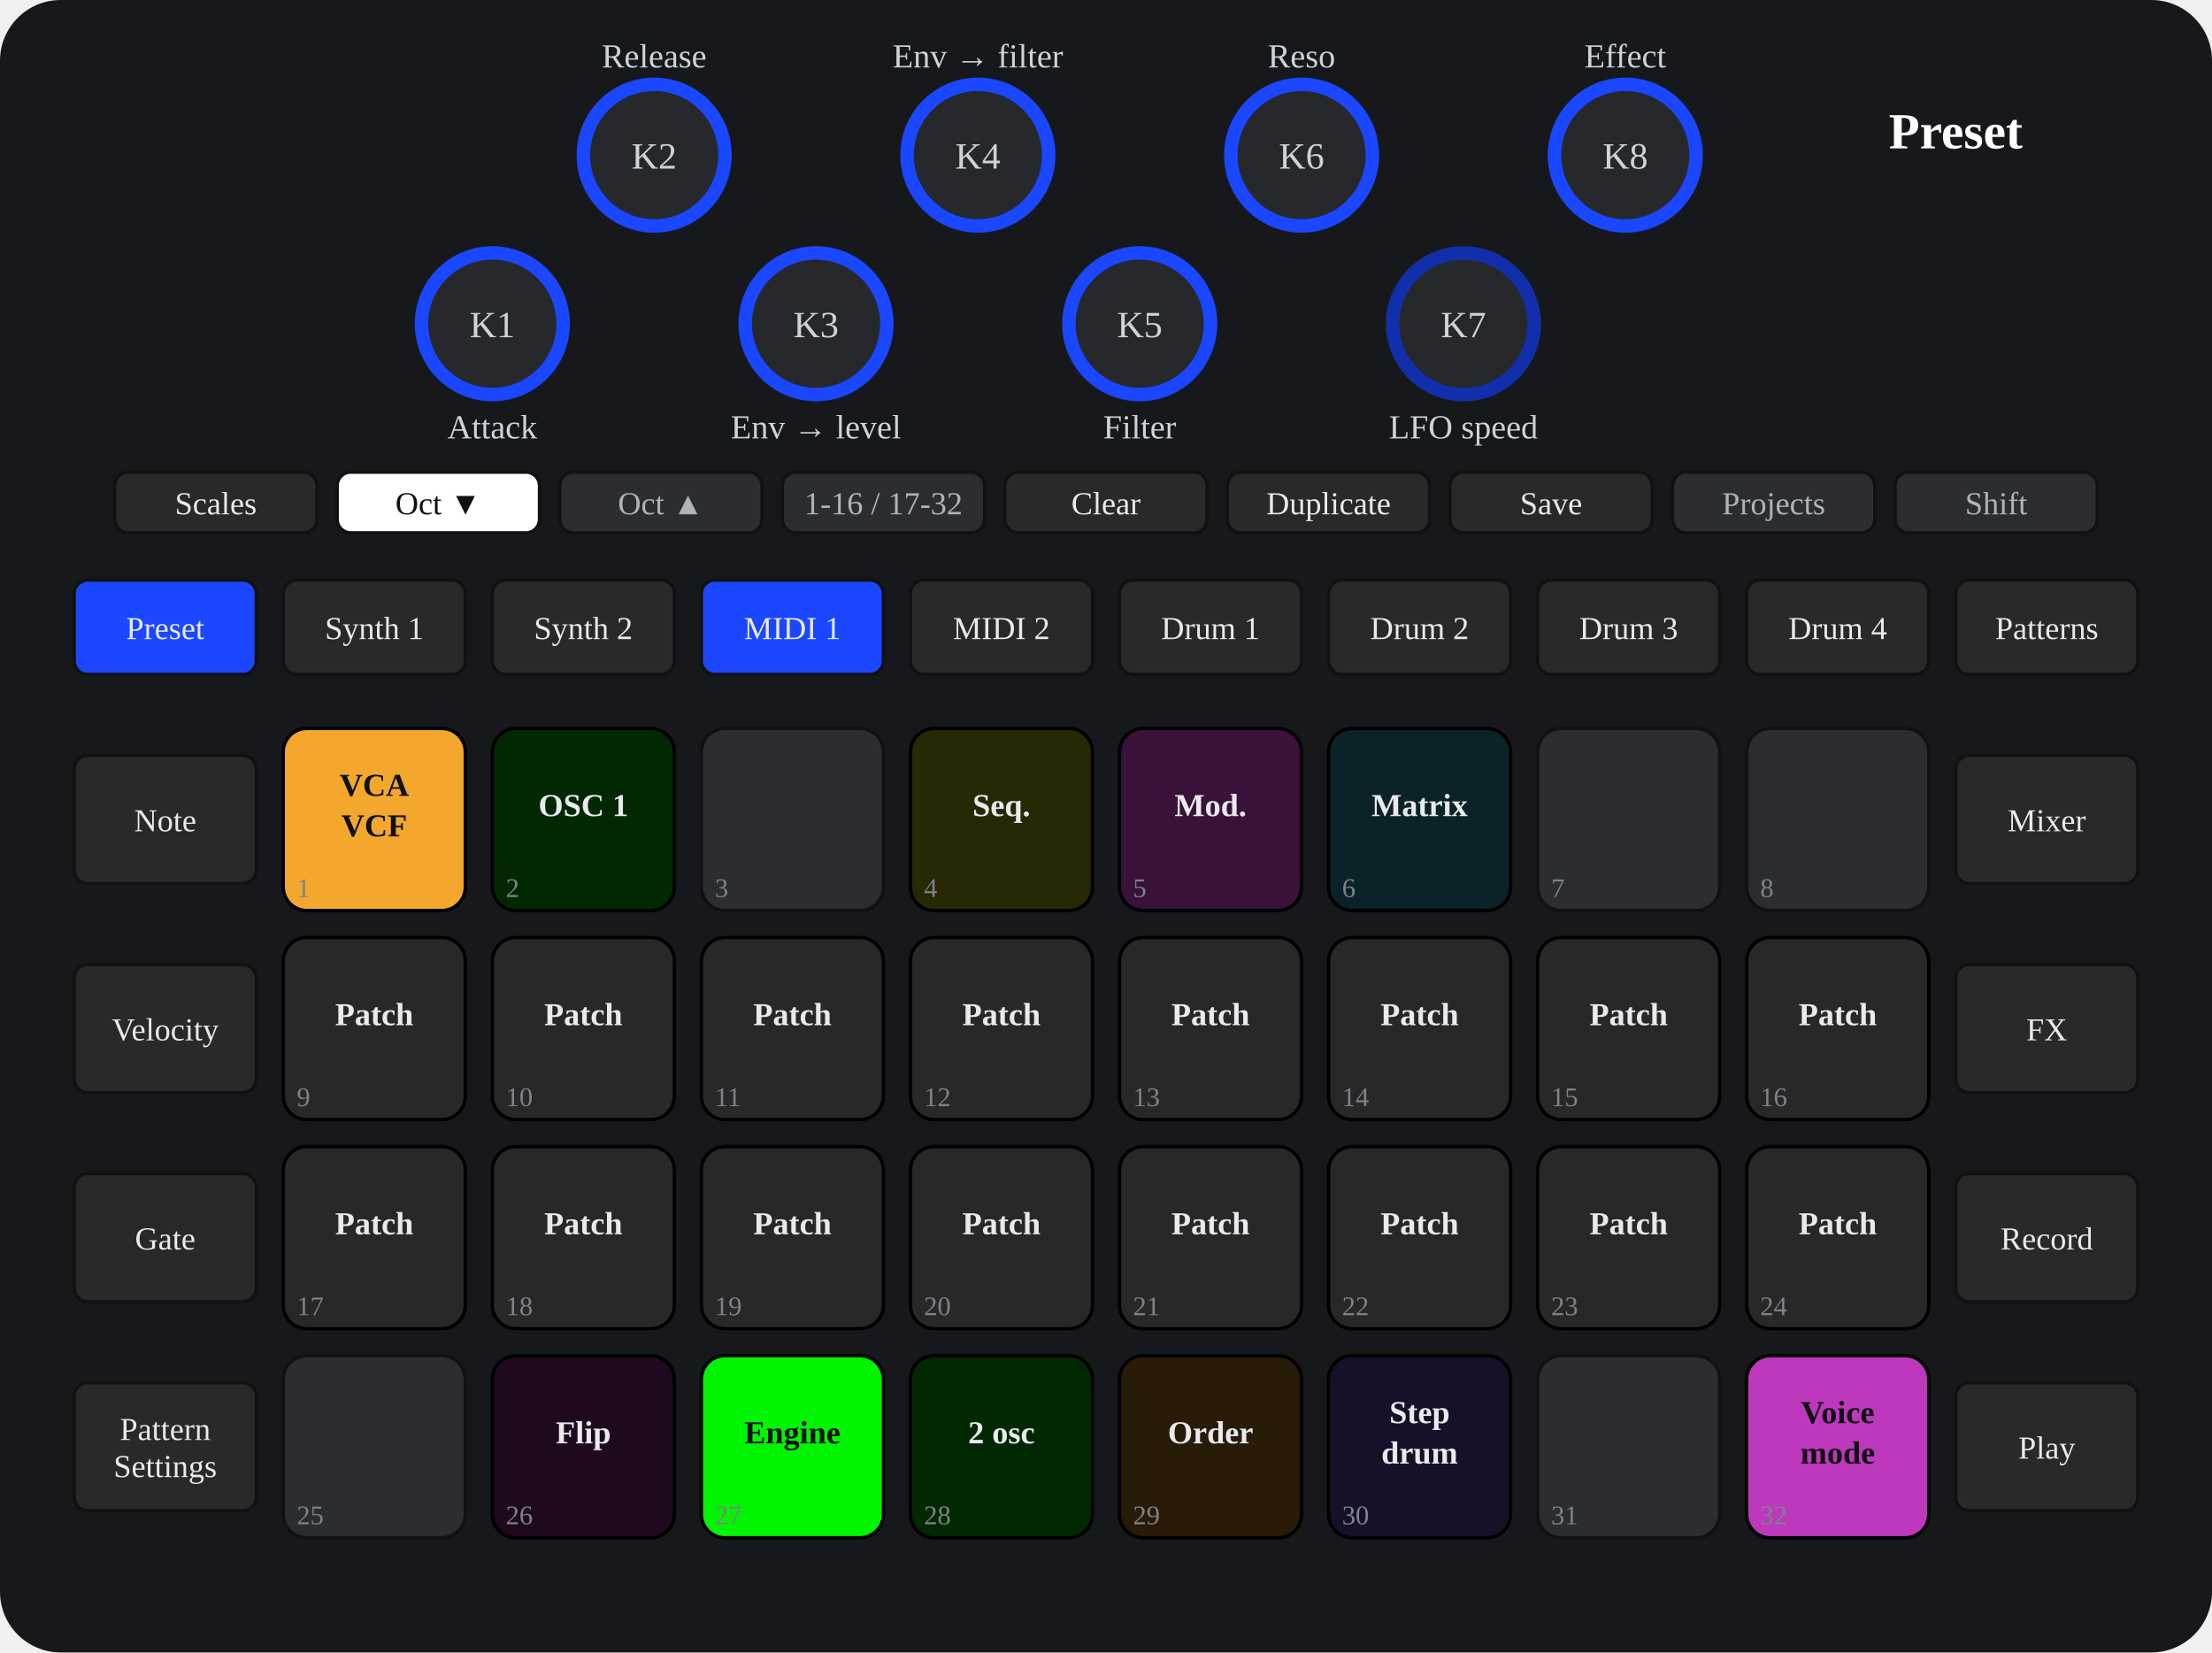
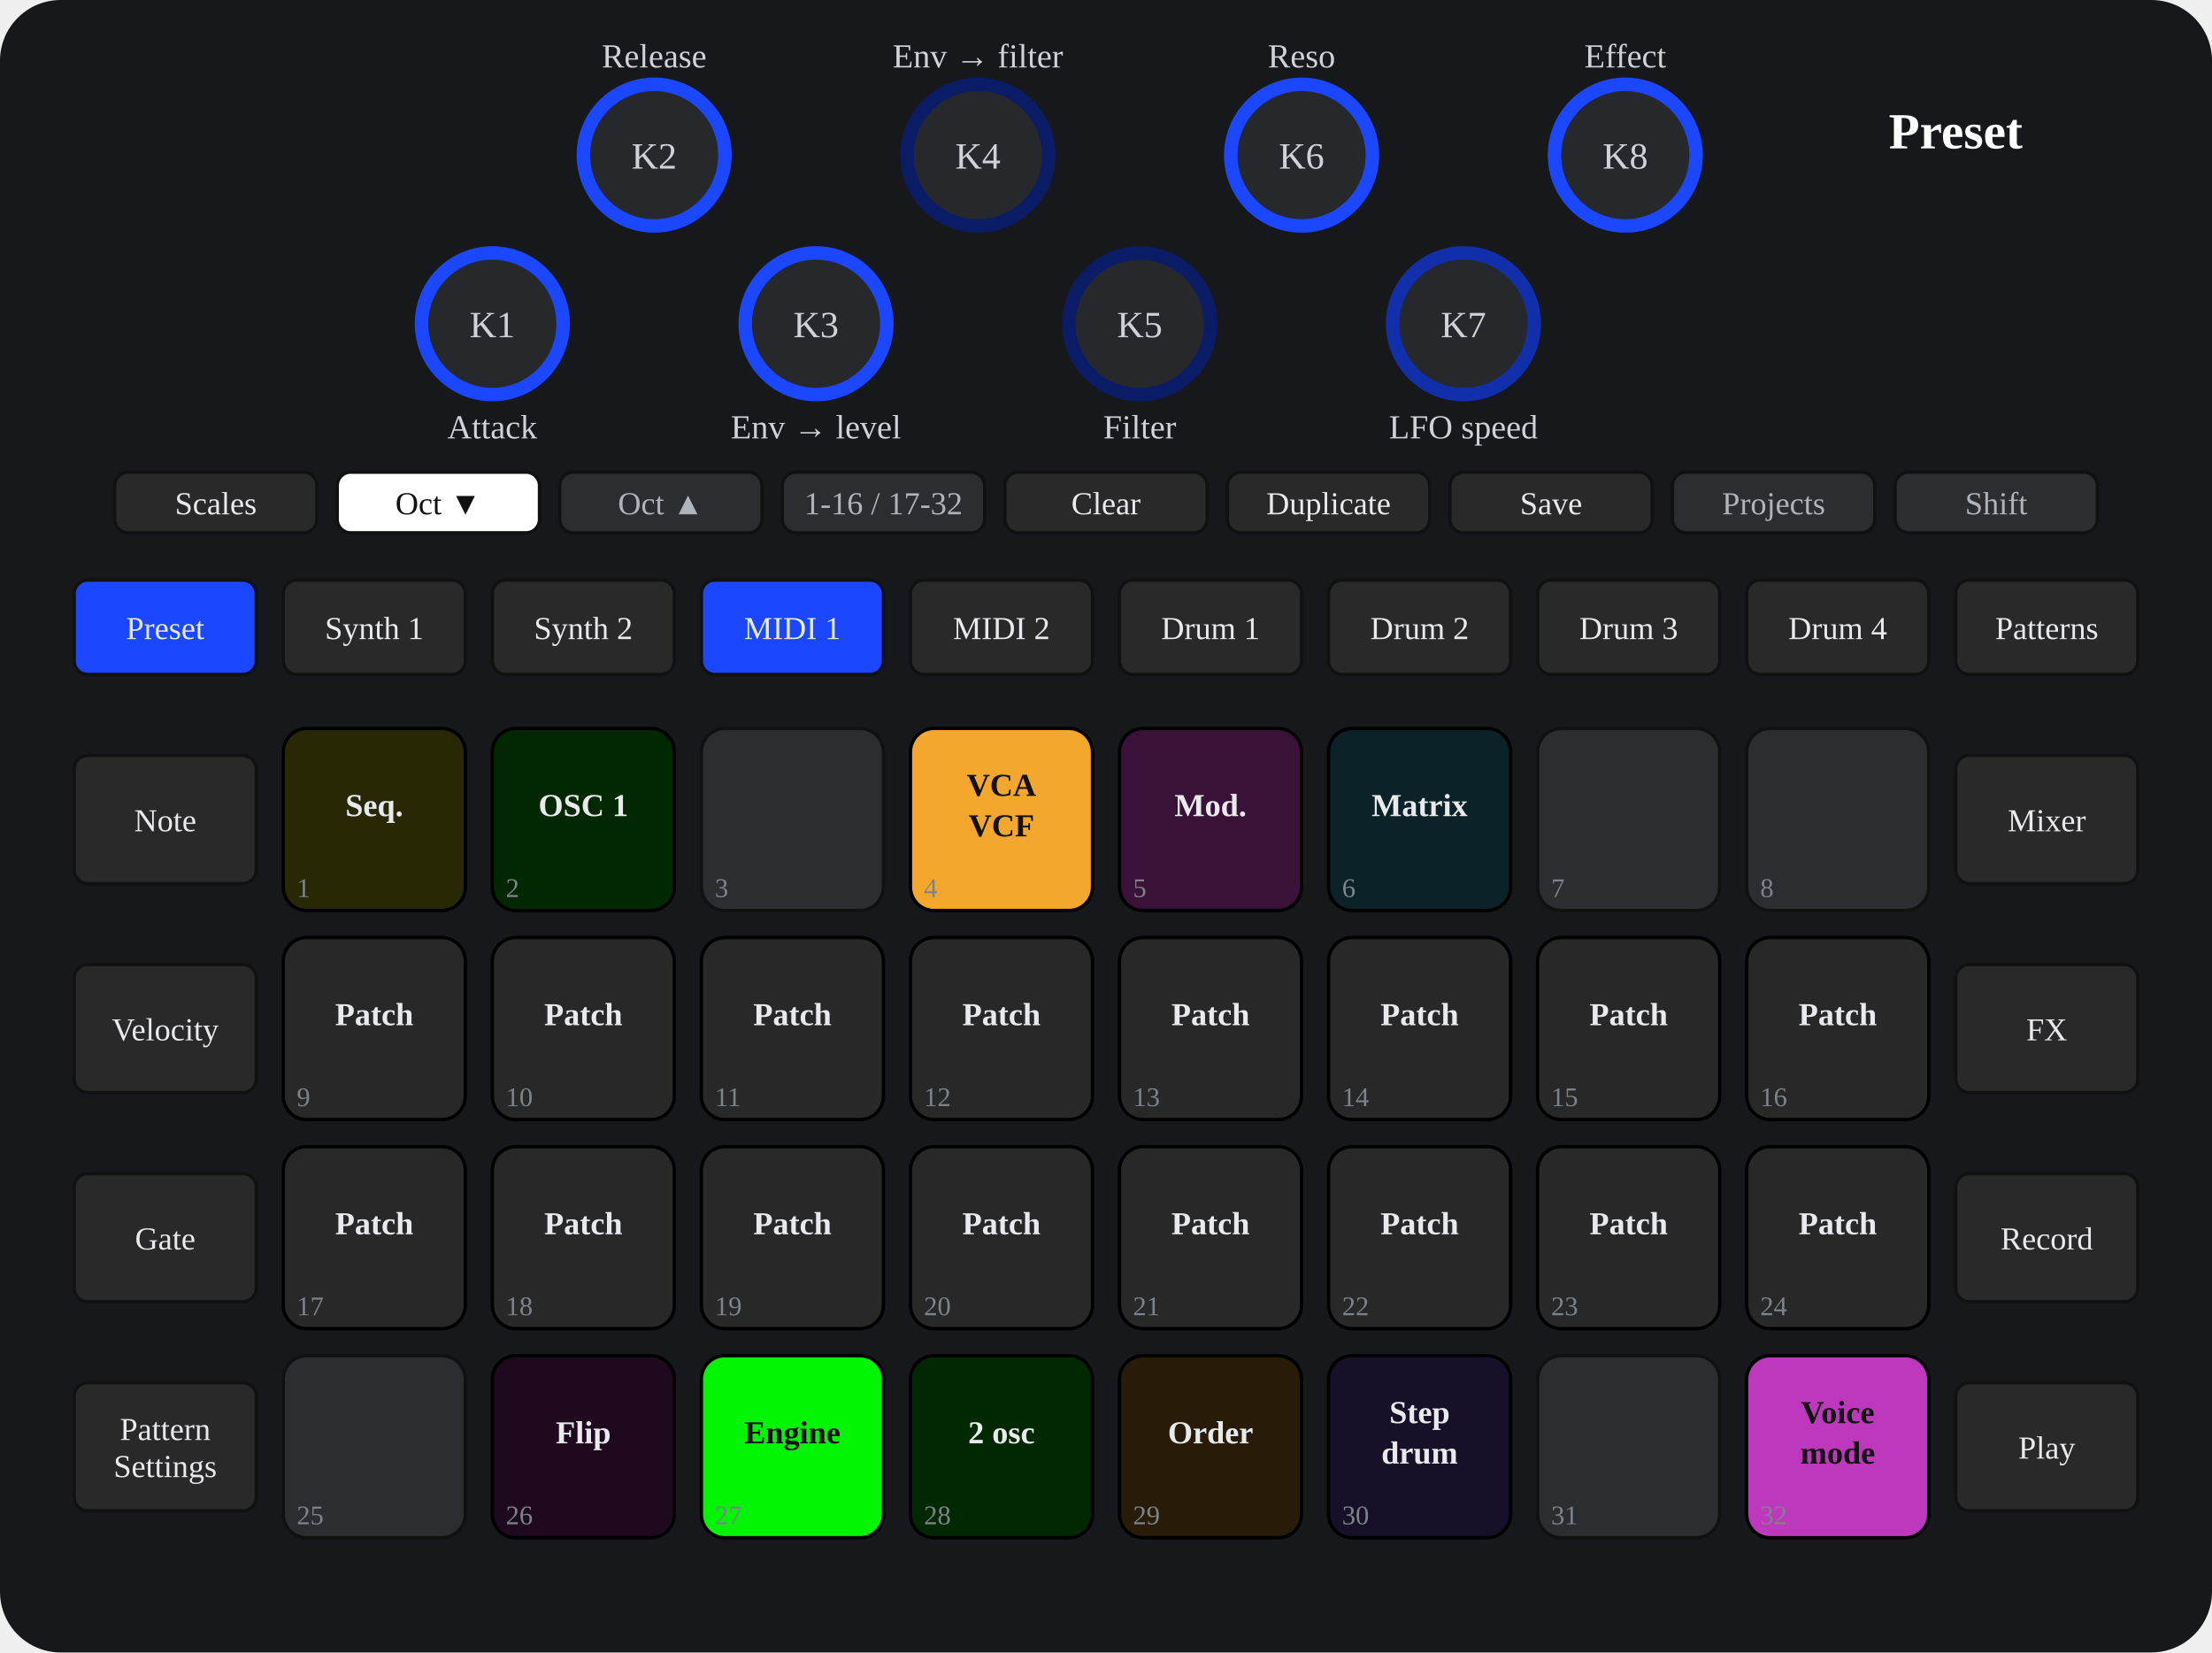
<svg xmlns="http://www.w3.org/2000/svg" viewBox="0 0 656 490" role="img" aria-label="Preset view with the oscillator: pads 9-24 are patches (violet = empty); pads 3 and 7 go dark when they do not apply.">
  <rect x="0" y="0" width="656" height="490" rx="18" fill="#17181b" />
  <circle cx="146" cy="96" r="21" fill="#26282c" stroke="#1a47ff" stroke-width="4" />
  <text x="146" y="100" font-size="11" fill="#cfd3d8" text-anchor="middle">K1</text>
  <text x="146" y="130" font-size="10" fill="#cfd3d8" text-anchor="middle">Attack</text>
  <circle cx="194" cy="46" r="21" fill="#26282c" stroke="#1a47ff" stroke-width="4" />
  <text x="194" y="50" font-size="11" fill="#cfd3d8" text-anchor="middle">K2</text>
  <text x="194" y="20" font-size="10" fill="#cfd3d8" text-anchor="middle">Release</text>
  <circle cx="242" cy="96" r="21" fill="#26282c" stroke="#1a47ff" stroke-width="4" />
  <text x="242" y="100" font-size="11" fill="#cfd3d8" text-anchor="middle">K3</text>
  <text x="242" y="130" font-size="10" fill="#cfd3d8" text-anchor="middle">Env → level</text>
-   <circle cx="290" cy="46" r="21" fill="#26282c" stroke="#1a47ff" stroke-width="4" />
+   <circle cx="290" cy="46" r="21" fill="#26282c" stroke="#0a1c66" stroke-width="4" />
  <text x="290" y="50" font-size="11" fill="#cfd3d8" text-anchor="middle">K4</text>
  <text x="290" y="20" font-size="10" fill="#cfd3d8" text-anchor="middle">Env → filter</text>
-   <circle cx="338" cy="96" r="21" fill="#26282c" stroke="#1a47ff" stroke-width="4" />
+   <circle cx="338" cy="96" r="21" fill="#26282c" stroke="#0a1c66" stroke-width="4" />
  <text x="338" y="100" font-size="11" fill="#cfd3d8" text-anchor="middle">K5</text>
  <text x="338" y="130" font-size="10" fill="#cfd3d8" text-anchor="middle">Filter</text>
  <circle cx="386" cy="46" r="21" fill="#26282c" stroke="#1a47ff" stroke-width="4" />
  <text x="386" y="50" font-size="11" fill="#cfd3d8" text-anchor="middle">K6</text>
  <text x="386" y="20" font-size="10" fill="#cfd3d8" text-anchor="middle">Reso</text>
  <circle cx="434" cy="96" r="21" fill="#26282c" stroke="#112faa" stroke-width="4" />
  <text x="434" y="100" font-size="11" fill="#cfd3d8" text-anchor="middle">K7</text>
  <text x="434" y="130" font-size="10" fill="#cfd3d8" text-anchor="middle">LFO speed</text>
  <circle cx="482" cy="46" r="21" fill="#26282c" stroke="#1a47ff" stroke-width="4" />
  <text x="482" y="50" font-size="11" fill="#cfd3d8" text-anchor="middle">K8</text>
  <text x="482" y="20" font-size="10" fill="#cfd3d8" text-anchor="middle">Effect</text>
  <text x="580" y="44" font-size="15" font-weight="bold" fill="#ffffff" text-anchor="middle">Preset</text>
  <rect x="34" y="140" width="60" height="18" rx="4" fill="#292929" stroke="#111" />
  <text x="64.0" y="152.5" font-size="9.5" fill="#e8eaed" text-anchor="middle">Scales</text>
  <rect x="100" y="140" width="60" height="18" rx="4" fill="#ffffff" stroke="#111" />
  <text x="130.0" y="152.5" font-size="9.5" fill="#111" text-anchor="middle">Oct ▼</text>
  <rect x="166" y="140" width="60" height="18" rx="4" fill="#2b2d31" stroke="#111" />
  <text x="196.0" y="152.5" font-size="9.5" fill="#aeb4ba" text-anchor="middle">Oct ▲</text>
  <rect x="232" y="140" width="60" height="18" rx="4" fill="#2b2d31" stroke="#111" />
  <text x="262.0" y="152.5" font-size="9.5" fill="#aeb4ba" text-anchor="middle">1-16 / 17-32</text>
  <rect x="298" y="140" width="60" height="18" rx="4" fill="#292929" stroke="#111" />
  <text x="328.0" y="152.5" font-size="9.5" fill="#e8eaed" text-anchor="middle">Clear</text>
  <rect x="364" y="140" width="60" height="18" rx="4" fill="#292929" stroke="#111" />
  <text x="394.0" y="152.5" font-size="9.5" fill="#e8eaed" text-anchor="middle">Duplicate</text>
  <rect x="430" y="140" width="60" height="18" rx="4" fill="#292929" stroke="#111" />
  <text x="460.0" y="152.5" font-size="9.5" fill="#e8eaed" text-anchor="middle">Save</text>
  <rect x="496" y="140" width="60" height="18" rx="4" fill="#2b2d31" stroke="#111" />
  <text x="526.0" y="152.5" font-size="9.5" fill="#aeb4ba" text-anchor="middle">Projects</text>
  <rect x="562" y="140" width="60" height="18" rx="4" fill="#2b2d31" stroke="#111" />
  <text x="592.0" y="152.5" font-size="9.5" fill="#aeb4ba" text-anchor="middle">Shift</text>
  <rect x="22" y="172" width="54" height="28" rx="4" fill="#1a47ff" stroke="#111" />
  <text x="49.0" y="189.5" font-size="9.5" fill="#e8eaed" text-anchor="middle">Preset</text>
  <rect x="84" y="172" width="54" height="28" rx="4" fill="#292929" stroke="#111" />
  <text x="111.0" y="189.5" font-size="9.5" fill="#e8eaed" text-anchor="middle">Synth 1</text>
  <rect x="146" y="172" width="54" height="28" rx="4" fill="#292929" stroke="#111" />
  <text x="173.0" y="189.5" font-size="9.5" fill="#e8eaed" text-anchor="middle">Synth 2</text>
  <rect x="208" y="172" width="54" height="28" rx="4" fill="#1a47ff" stroke="#111" />
  <text x="235.0" y="189.5" font-size="9.5" fill="#e8eaed" text-anchor="middle">MIDI 1</text>
  <rect x="270" y="172" width="54" height="28" rx="4" fill="#292929" stroke="#111" />
  <text x="297.0" y="189.5" font-size="9.5" fill="#e8eaed" text-anchor="middle">MIDI 2</text>
  <rect x="332" y="172" width="54" height="28" rx="4" fill="#292929" stroke="#111" />
  <text x="359.0" y="189.5" font-size="9.5" fill="#e8eaed" text-anchor="middle">Drum 1</text>
  <rect x="394" y="172" width="54" height="28" rx="4" fill="#292929" stroke="#111" />
  <text x="421.0" y="189.5" font-size="9.5" fill="#e8eaed" text-anchor="middle">Drum 2</text>
  <rect x="456" y="172" width="54" height="28" rx="4" fill="#292929" stroke="#111" />
  <text x="483.0" y="189.5" font-size="9.5" fill="#e8eaed" text-anchor="middle">Drum 3</text>
  <rect x="518" y="172" width="54" height="28" rx="4" fill="#292929" stroke="#111" />
  <text x="545.0" y="189.5" font-size="9.5" fill="#e8eaed" text-anchor="middle">Drum 4</text>
  <rect x="580" y="172" width="54" height="28" rx="4" fill="#292929" stroke="#111" />
  <text x="607.0" y="189.5" font-size="9.5" fill="#e8eaed" text-anchor="middle">Patterns</text>
  <rect x="22" y="224" width="54" height="38" rx="4" fill="#292929" stroke="#111" />
  <text x="49.0" y="246.5" font-size="9.5" fill="#e8eaed" text-anchor="middle">Note</text>
  <rect x="580" y="224" width="54" height="38" rx="4" fill="#292929" stroke="#111" />
  <text x="607.0" y="246.5" font-size="9.5" fill="#e8eaed" text-anchor="middle">Mixer</text>
  <rect x="22" y="286" width="54" height="38" rx="4" fill="#292929" stroke="#111" />
  <text x="49.0" y="308.5" font-size="9.5" fill="#e8eaed" text-anchor="middle">Velocity</text>
  <rect x="580" y="286" width="54" height="38" rx="4" fill="#292929" stroke="#111" />
  <text x="607.0" y="308.5" font-size="9.5" fill="#e8eaed" text-anchor="middle">FX</text>
  <rect x="22" y="348" width="54" height="38" rx="4" fill="#292929" stroke="#111" />
  <text x="49.0" y="370.5" font-size="9.5" fill="#e8eaed" text-anchor="middle">Gate</text>
  <rect x="580" y="348" width="54" height="38" rx="4" fill="#292929" stroke="#111" />
  <text x="607.0" y="370.5" font-size="9.5" fill="#e8eaed" text-anchor="middle">Record</text>
  <rect x="22" y="410" width="54" height="38" rx="4" fill="#292929" stroke="#111" />
  <text x="49.0" y="427.0" font-size="9.5" fill="#e8eaed" text-anchor="middle">Pattern</text>
  <text x="49.0" y="438.0" font-size="9.5" fill="#e8eaed" text-anchor="middle">Settings</text>
  <rect x="580" y="410" width="54" height="38" rx="4" fill="#292929" stroke="#111" />
  <text x="607.0" y="432.5" font-size="9.5" fill="#e8eaed" text-anchor="middle">Play</text>
-   <rect x="84" y="216" width="54" height="54" rx="7" fill="#ffaf2f" fill-opacity="0.95" stroke="#000" stroke-width="1" />
-   <text x="111.0" y="236" font-size="9.5" fill="#111" text-anchor="middle" font-weight="bold">VCA</text>
-   <text x="111.0" y="248" font-size="9.5" fill="#111" text-anchor="middle" font-weight="bold">VCF</text>
+   <rect x="84" y="216" width="54" height="54" rx="7" fill="#292904" fill-opacity="0.95" stroke="#000" stroke-width="1" />
+   <text x="111.0" y="242" font-size="9.5" fill="#e8eaed" text-anchor="middle" font-weight="bold">Seq.</text>
  <text x="88" y="266" font-size="8" fill="#7d838a">1</text>
  <rect x="146" y="216" width="54" height="54" rx="7" fill="#002900" fill-opacity="0.95" stroke="#000" stroke-width="1" />
  <text x="173.0" y="242" font-size="9.5" fill="#e8eaed" text-anchor="middle" font-weight="bold">OSC 1</text>
  <text x="150" y="266" font-size="8" fill="#7d838a">2</text>
  <rect x="208" y="216" width="54" height="54" rx="7" fill="#2b2d31" stroke="#111" />
  <text x="212" y="266" font-size="8" fill="#7d838a">3</text>
-   <rect x="270" y="216" width="54" height="54" rx="7" fill="#292904" fill-opacity="0.95" stroke="#000" stroke-width="1" />
-   <text x="297.0" y="242" font-size="9.5" fill="#e8eaed" text-anchor="middle" font-weight="bold">Seq.</text>
+   <rect x="270" y="216" width="54" height="54" rx="7" fill="#ffaf2f" fill-opacity="0.95" stroke="#000" stroke-width="1" />
+   <text x="297.0" y="236" font-size="9.5" fill="#111" text-anchor="middle" font-weight="bold">VCA</text>
+   <text x="297.0" y="248" font-size="9.5" fill="#111" text-anchor="middle" font-weight="bold">VCF</text>
  <text x="274" y="266" font-size="8" fill="#7d838a">4</text>
  <rect x="332" y="216" width="54" height="54" rx="7" fill="#3b113b" fill-opacity="0.95" stroke="#000" stroke-width="1" />
  <text x="359.0" y="242" font-size="9.5" fill="#e8eaed" text-anchor="middle" font-weight="bold">Mod.</text>
  <text x="336" y="266" font-size="8" fill="#7d838a">5</text>
  <rect x="394" y="216" width="54" height="54" rx="7" fill="#0a2329" fill-opacity="0.95" stroke="#000" stroke-width="1" />
  <text x="421.0" y="242" font-size="9.5" fill="#e8eaed" text-anchor="middle" font-weight="bold">Matrix</text>
  <text x="398" y="266" font-size="8" fill="#7d838a">6</text>
  <rect x="456" y="216" width="54" height="54" rx="7" fill="#2b2d31" stroke="#111" />
  <text x="460" y="266" font-size="8" fill="#7d838a">7</text>
  <rect x="518" y="216" width="54" height="54" rx="7" fill="#2b2d31" stroke="#111" />
  <text x="522" y="266" font-size="8" fill="#7d838a">8</text>
  <rect x="84" y="278" width="54" height="54" rx="7" fill="#292929" fill-opacity="0.95" stroke="#000" stroke-width="1" />
  <text x="111.0" y="304" font-size="9.5" fill="#e8eaed" text-anchor="middle" font-weight="bold">Patch</text>
  <text x="88" y="328" font-size="8" fill="#7d838a">9</text>
  <rect x="146" y="278" width="54" height="54" rx="7" fill="#292929" fill-opacity="0.95" stroke="#000" stroke-width="1" />
  <text x="173.0" y="304" font-size="9.5" fill="#e8eaed" text-anchor="middle" font-weight="bold">Patch</text>
  <text x="150" y="328" font-size="8" fill="#7d838a">10</text>
  <rect x="208" y="278" width="54" height="54" rx="7" fill="#292929" fill-opacity="0.95" stroke="#000" stroke-width="1" />
  <text x="235.0" y="304" font-size="9.5" fill="#e8eaed" text-anchor="middle" font-weight="bold">Patch</text>
  <text x="212" y="328" font-size="8" fill="#7d838a">11</text>
  <rect x="270" y="278" width="54" height="54" rx="7" fill="#292929" fill-opacity="0.95" stroke="#000" stroke-width="1" />
  <text x="297.0" y="304" font-size="9.5" fill="#e8eaed" text-anchor="middle" font-weight="bold">Patch</text>
  <text x="274" y="328" font-size="8" fill="#7d838a">12</text>
  <rect x="332" y="278" width="54" height="54" rx="7" fill="#292929" fill-opacity="0.95" stroke="#000" stroke-width="1" />
  <text x="359.0" y="304" font-size="9.5" fill="#e8eaed" text-anchor="middle" font-weight="bold">Patch</text>
  <text x="336" y="328" font-size="8" fill="#7d838a">13</text>
  <rect x="394" y="278" width="54" height="54" rx="7" fill="#292929" fill-opacity="0.95" stroke="#000" stroke-width="1" />
  <text x="421.0" y="304" font-size="9.5" fill="#e8eaed" text-anchor="middle" font-weight="bold">Patch</text>
  <text x="398" y="328" font-size="8" fill="#7d838a">14</text>
  <rect x="456" y="278" width="54" height="54" rx="7" fill="#292929" fill-opacity="0.95" stroke="#000" stroke-width="1" />
  <text x="483.0" y="304" font-size="9.5" fill="#e8eaed" text-anchor="middle" font-weight="bold">Patch</text>
  <text x="460" y="328" font-size="8" fill="#7d838a">15</text>
  <rect x="518" y="278" width="54" height="54" rx="7" fill="#292929" fill-opacity="0.95" stroke="#000" stroke-width="1" />
  <text x="545.0" y="304" font-size="9.5" fill="#e8eaed" text-anchor="middle" font-weight="bold">Patch</text>
  <text x="522" y="328" font-size="8" fill="#7d838a">16</text>
  <rect x="84" y="340" width="54" height="54" rx="7" fill="#292929" fill-opacity="0.95" stroke="#000" stroke-width="1" />
  <text x="111.0" y="366" font-size="9.5" fill="#e8eaed" text-anchor="middle" font-weight="bold">Patch</text>
  <text x="88" y="390" font-size="8" fill="#7d838a">17</text>
  <rect x="146" y="340" width="54" height="54" rx="7" fill="#292929" fill-opacity="0.95" stroke="#000" stroke-width="1" />
  <text x="173.0" y="366" font-size="9.5" fill="#e8eaed" text-anchor="middle" font-weight="bold">Patch</text>
  <text x="150" y="390" font-size="8" fill="#7d838a">18</text>
  <rect x="208" y="340" width="54" height="54" rx="7" fill="#292929" fill-opacity="0.95" stroke="#000" stroke-width="1" />
  <text x="235.0" y="366" font-size="9.5" fill="#e8eaed" text-anchor="middle" font-weight="bold">Patch</text>
  <text x="212" y="390" font-size="8" fill="#7d838a">19</text>
  <rect x="270" y="340" width="54" height="54" rx="7" fill="#292929" fill-opacity="0.95" stroke="#000" stroke-width="1" />
  <text x="297.0" y="366" font-size="9.5" fill="#e8eaed" text-anchor="middle" font-weight="bold">Patch</text>
  <text x="274" y="390" font-size="8" fill="#7d838a">20</text>
  <rect x="332" y="340" width="54" height="54" rx="7" fill="#292929" fill-opacity="0.95" stroke="#000" stroke-width="1" />
  <text x="359.0" y="366" font-size="9.5" fill="#e8eaed" text-anchor="middle" font-weight="bold">Patch</text>
  <text x="336" y="390" font-size="8" fill="#7d838a">21</text>
  <rect x="394" y="340" width="54" height="54" rx="7" fill="#292929" fill-opacity="0.95" stroke="#000" stroke-width="1" />
  <text x="421.0" y="366" font-size="9.5" fill="#e8eaed" text-anchor="middle" font-weight="bold">Patch</text>
  <text x="398" y="390" font-size="8" fill="#7d838a">22</text>
  <rect x="456" y="340" width="54" height="54" rx="7" fill="#292929" fill-opacity="0.95" stroke="#000" stroke-width="1" />
  <text x="483.0" y="366" font-size="9.5" fill="#e8eaed" text-anchor="middle" font-weight="bold">Patch</text>
  <text x="460" y="390" font-size="8" fill="#7d838a">23</text>
  <rect x="518" y="340" width="54" height="54" rx="7" fill="#292929" fill-opacity="0.95" stroke="#000" stroke-width="1" />
  <text x="545.0" y="366" font-size="9.5" fill="#e8eaed" text-anchor="middle" font-weight="bold">Patch</text>
  <text x="522" y="390" font-size="8" fill="#7d838a">24</text>
  <rect x="84" y="402" width="54" height="54" rx="7" fill="#2b2d31" stroke="#111" />
  <text x="88" y="452" font-size="8" fill="#7d838a">25</text>
  <rect x="146" y="402" width="54" height="54" rx="7" fill="#1f091f" fill-opacity="0.95" stroke="#000" stroke-width="1" />
  <text x="173.0" y="428" font-size="9.5" fill="#e8eaed" text-anchor="middle" font-weight="bold">Flip</text>
  <text x="150" y="452" font-size="8" fill="#7d838a">26</text>
  <rect x="208" y="402" width="54" height="54" rx="7" fill="#00ff00" fill-opacity="0.95" stroke="#000" stroke-width="1" />
  <text x="235.0" y="428" font-size="9.5" fill="#111" text-anchor="middle" font-weight="bold">Engine</text>
  <text x="212" y="452" font-size="8" fill="#7d838a">27</text>
  <rect x="270" y="402" width="54" height="54" rx="7" fill="#002900" fill-opacity="0.95" stroke="#000" stroke-width="1" />
  <text x="297.0" y="428" font-size="9.5" fill="#e8eaed" text-anchor="middle" font-weight="bold">2 osc</text>
  <text x="274" y="452" font-size="8" fill="#7d838a">28</text>
  <rect x="332" y="402" width="54" height="54" rx="7" fill="#291c07" fill-opacity="0.95" stroke="#000" stroke-width="1" />
  <text x="359.0" y="428" font-size="9.5" fill="#e8eaed" text-anchor="middle" font-weight="bold">Order</text>
  <text x="336" y="452" font-size="8" fill="#7d838a">29</text>
  <rect x="394" y="402" width="54" height="54" rx="7" fill="#181029" fill-opacity="0.95" stroke="#000" stroke-width="1" />
  <text x="421.0" y="422" font-size="9.5" fill="#e8eaed" text-anchor="middle" font-weight="bold">Step</text>
  <text x="421.0" y="434" font-size="9.5" fill="#e8eaed" text-anchor="middle" font-weight="bold">drum</text>
  <text x="398" y="452" font-size="8" fill="#7d838a">30</text>
  <rect x="456" y="402" width="54" height="54" rx="7" fill="#2b2d31" stroke="#111" />
  <text x="460" y="452" font-size="8" fill="#7d838a">31</text>
  <rect x="518" y="402" width="54" height="54" rx="7" fill="#c63ac6" fill-opacity="0.95" stroke="#000" stroke-width="1" />
  <text x="545.0" y="422" font-size="9.5" fill="#111" text-anchor="middle" font-weight="bold">Voice</text>
  <text x="545.0" y="434" font-size="9.5" fill="#111" text-anchor="middle" font-weight="bold">mode</text>
  <text x="522" y="452" font-size="8" fill="#7d838a">32</text>
</svg>
